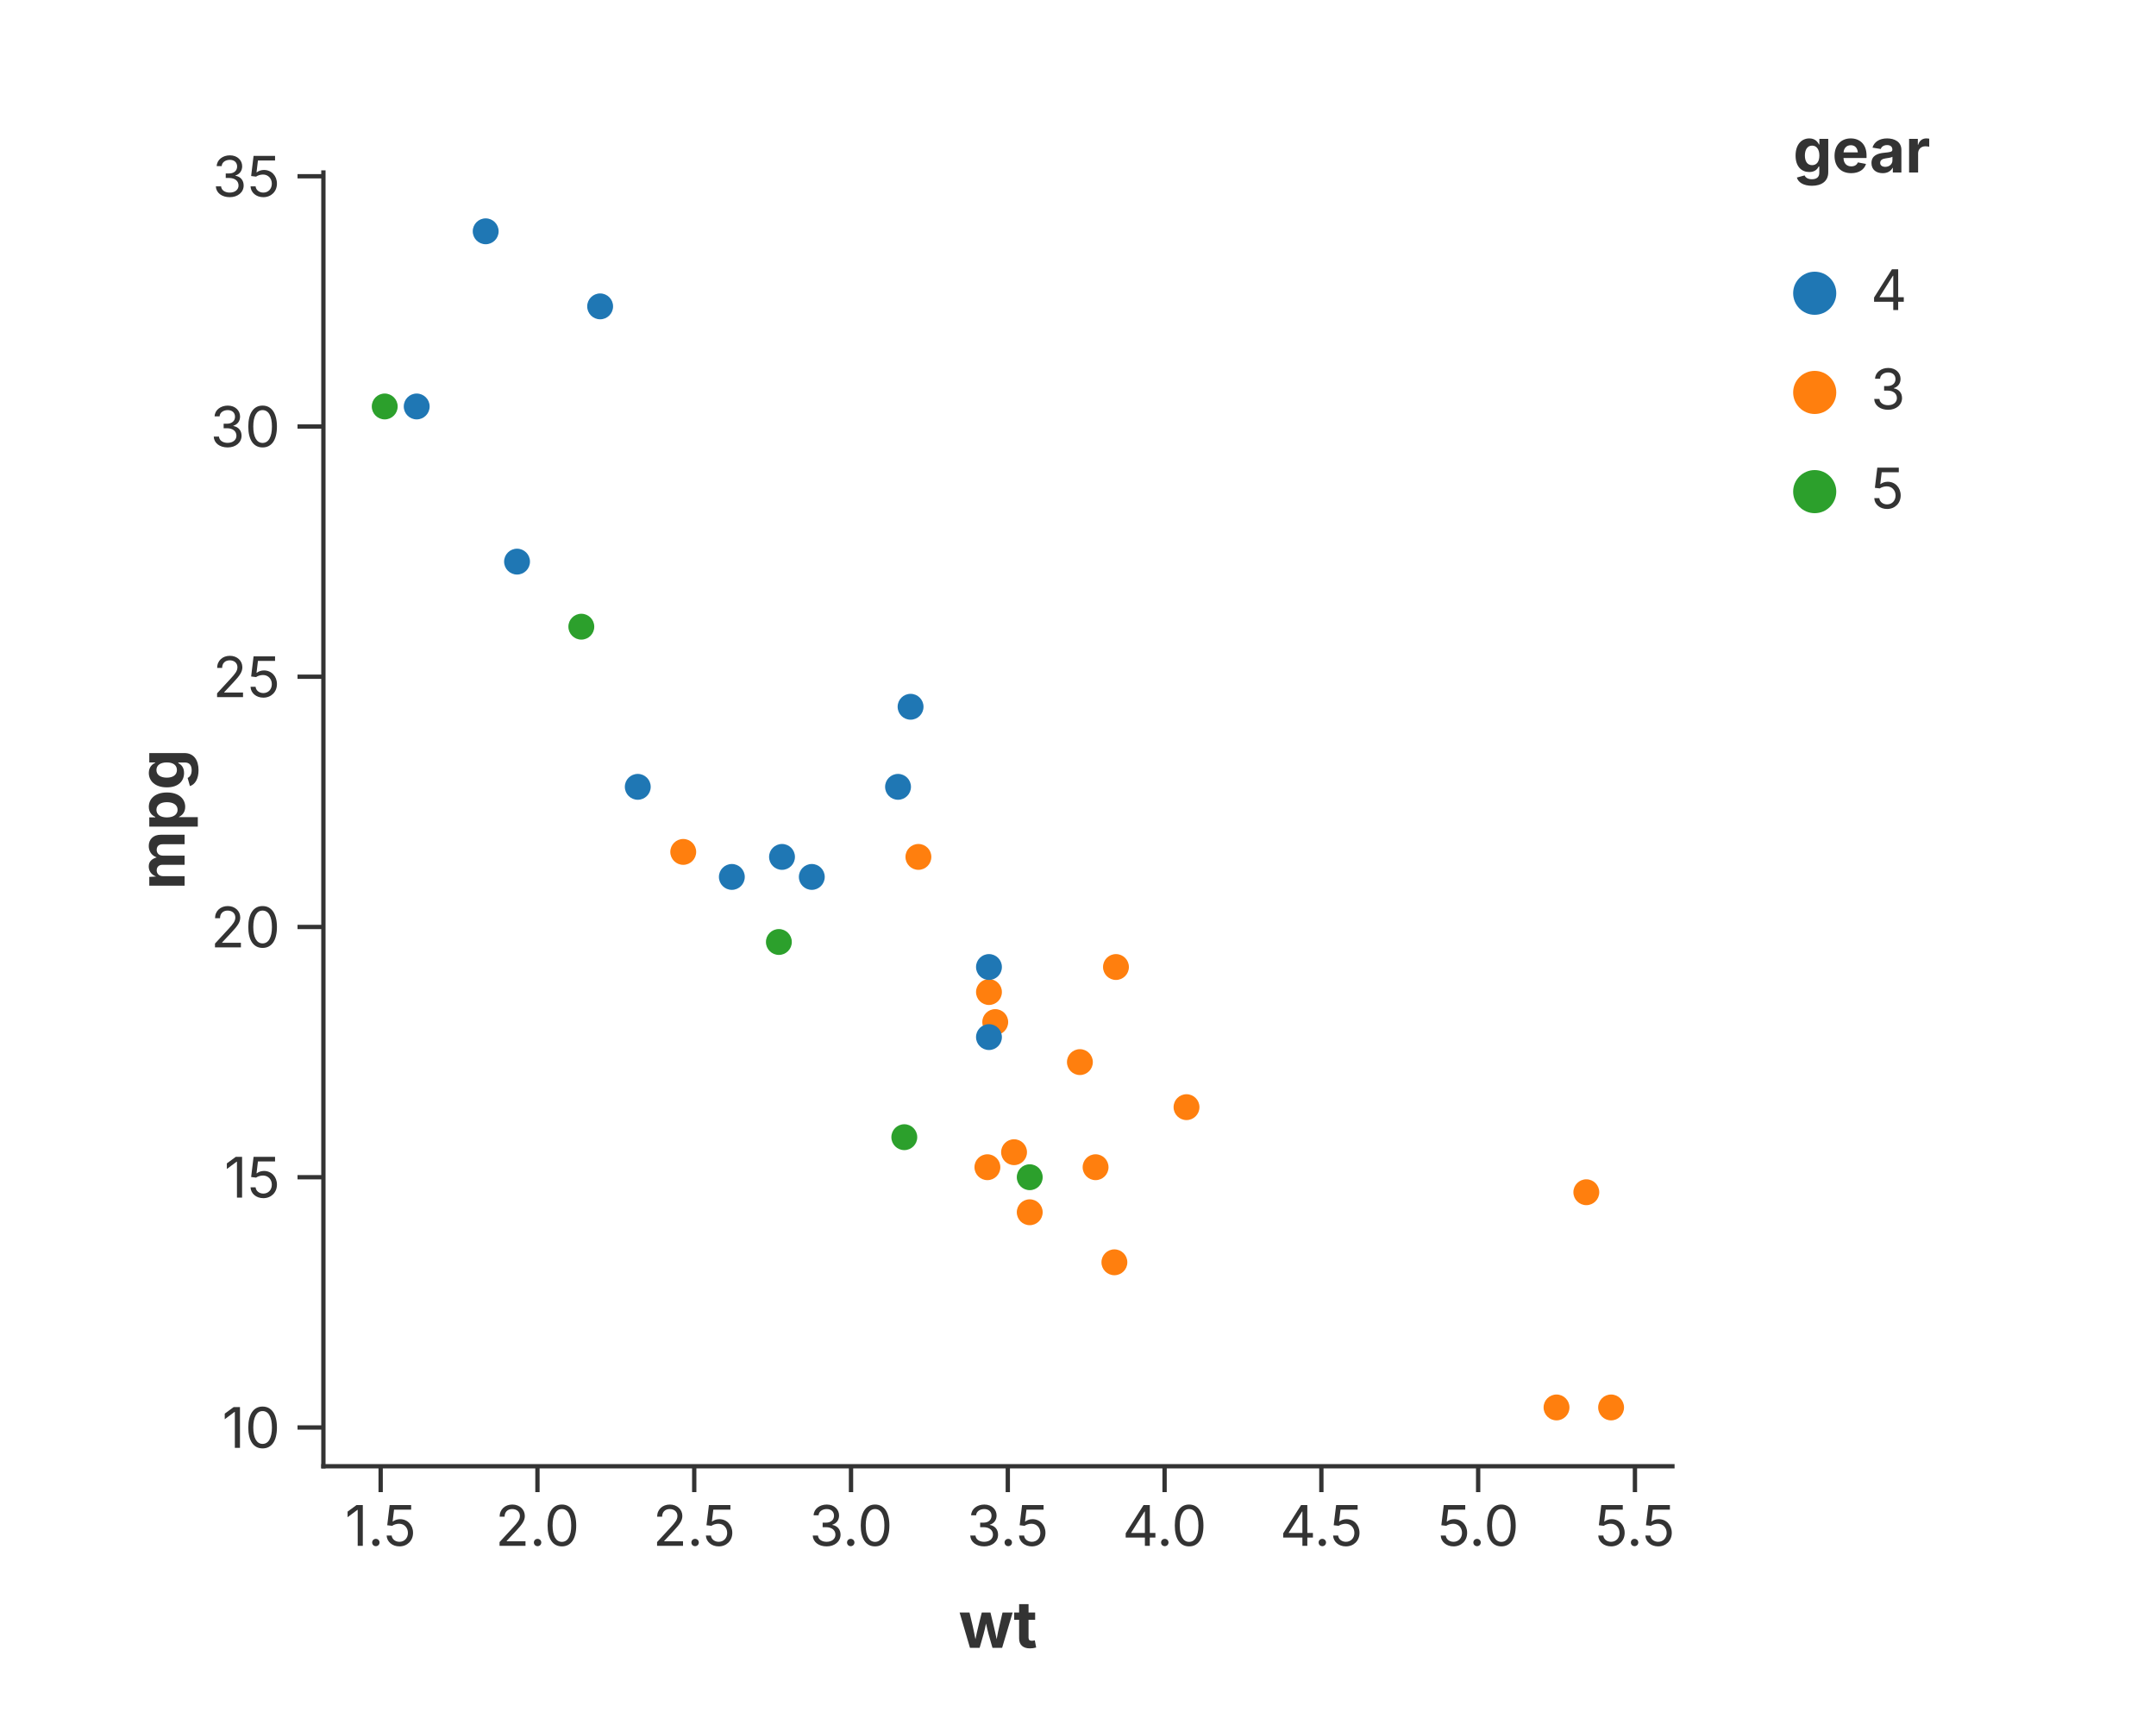
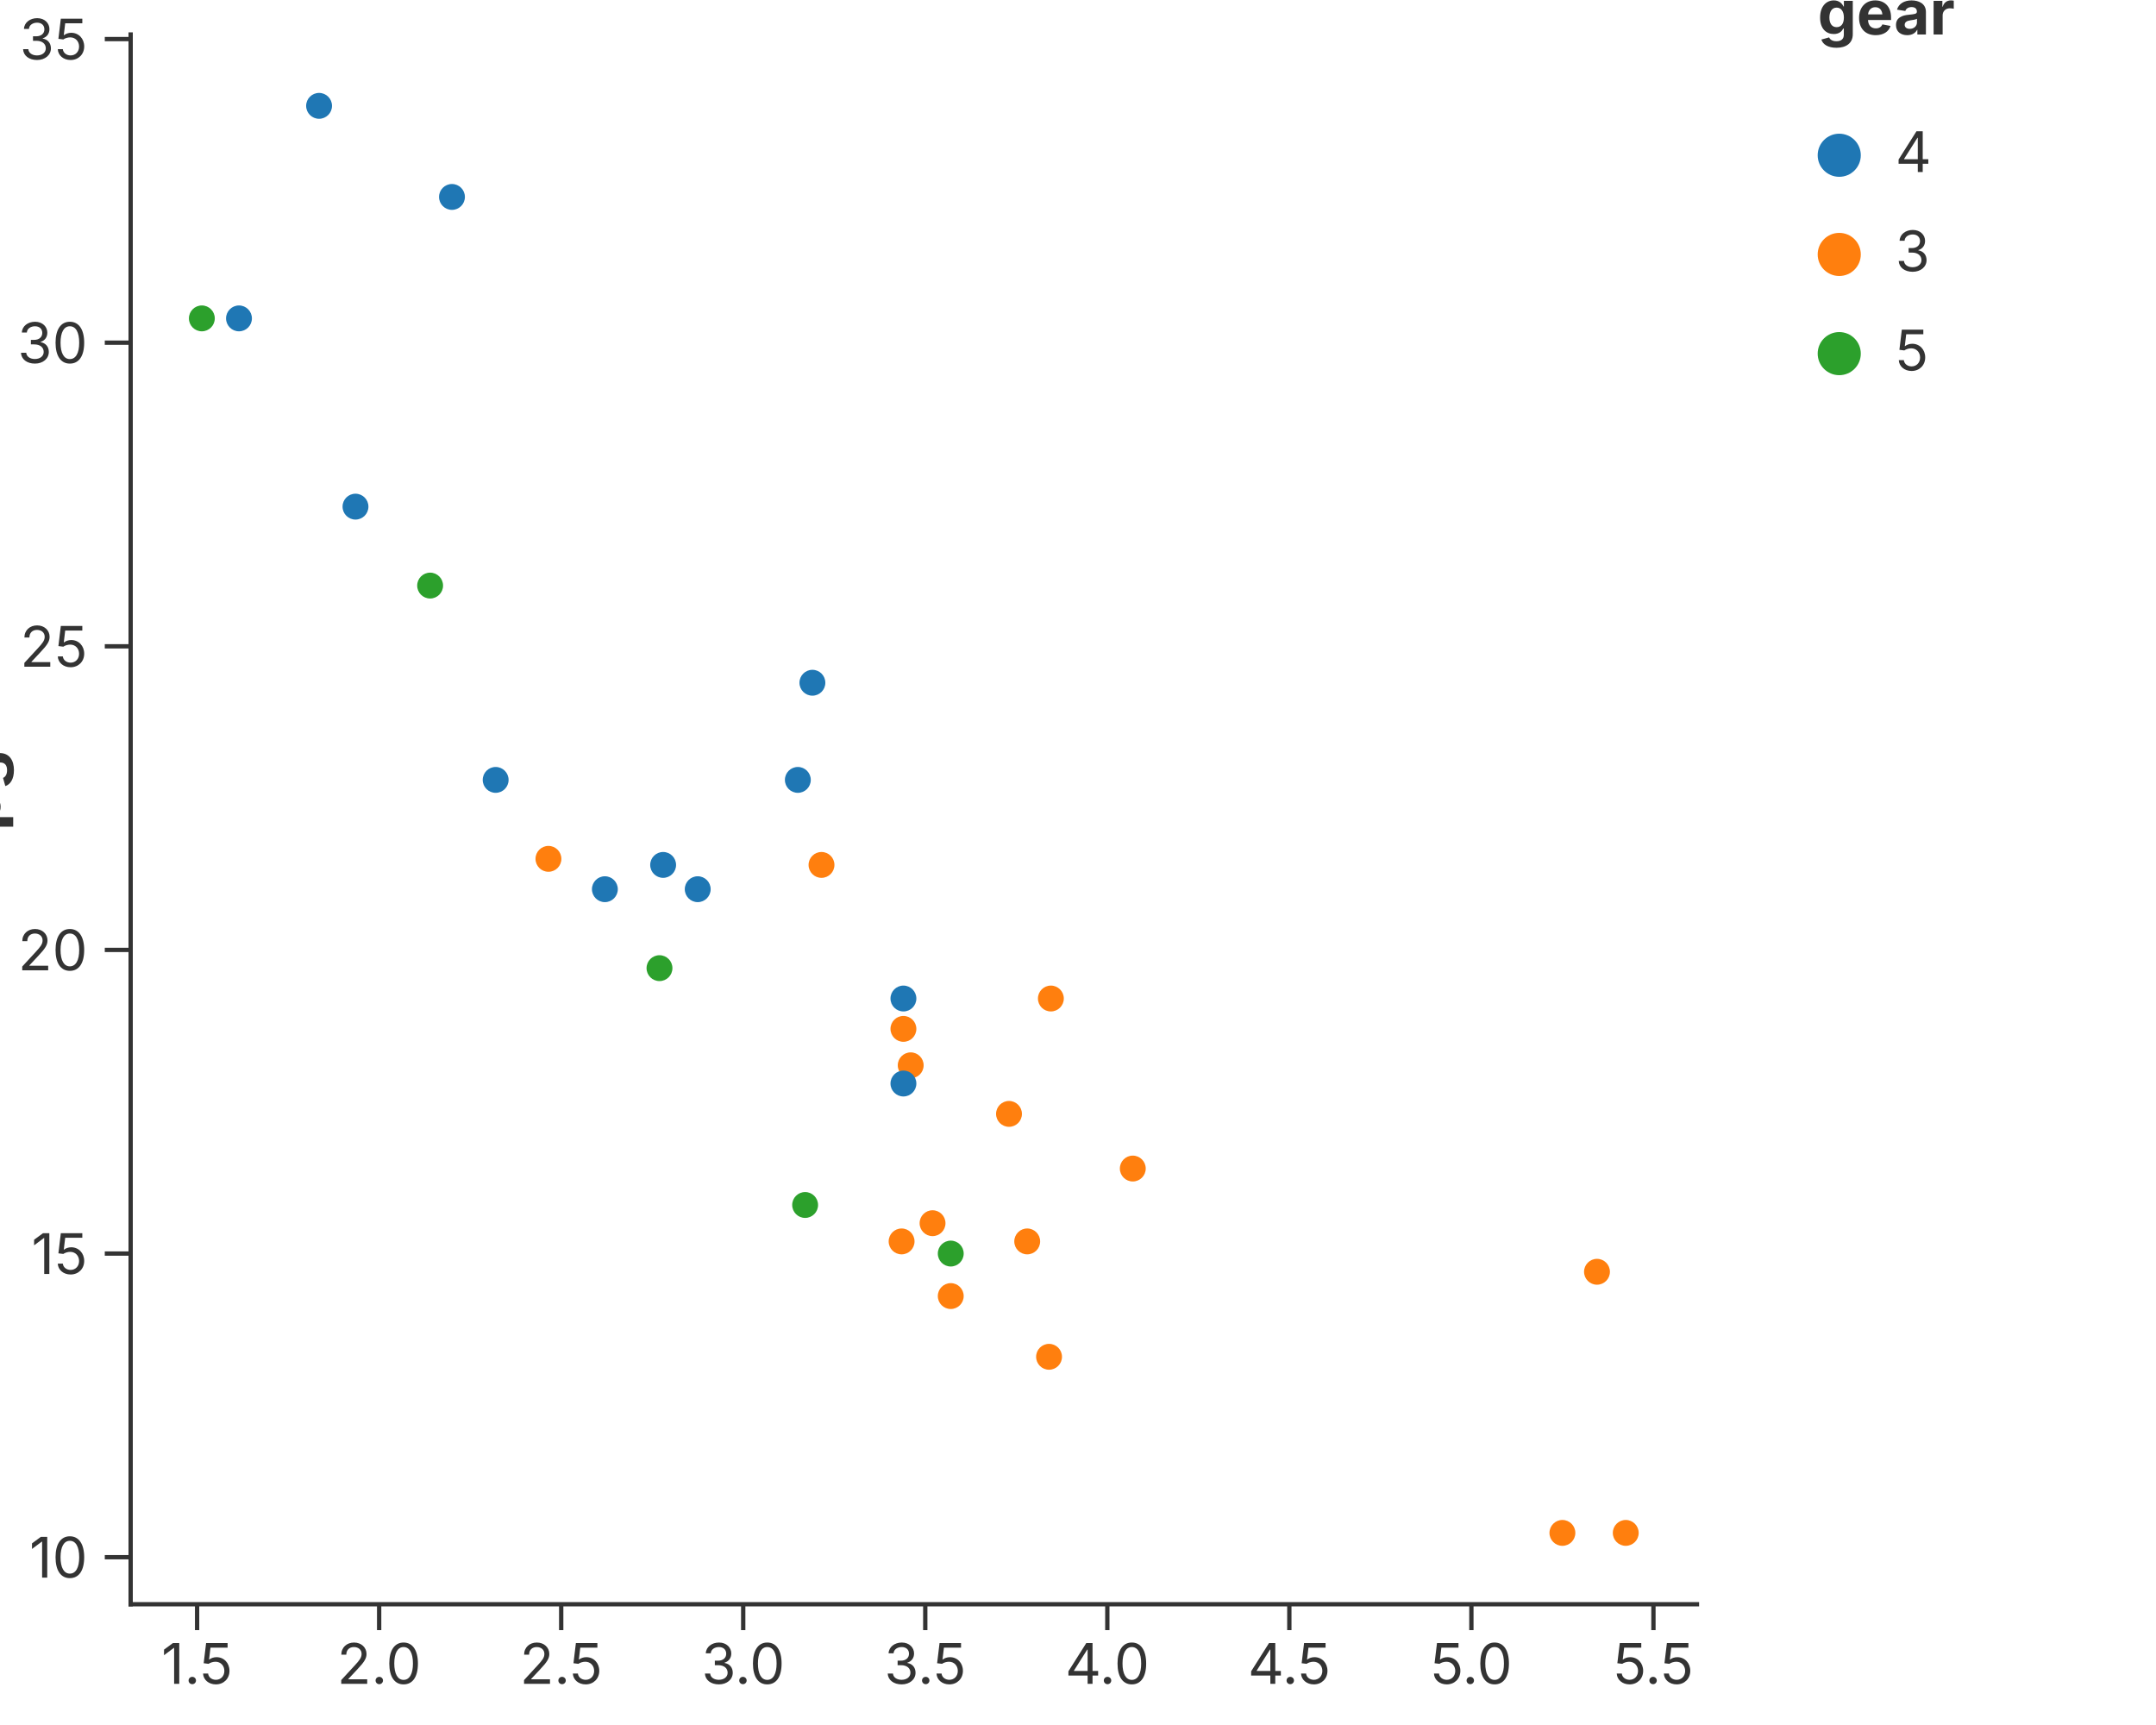
<svg xmlns="http://www.w3.org/2000/svg" width="500" height="400" viewBox="0 0 500 400">
  <rect width="100%" height="100%" fill="white" />
-   <line x1="75.00" y1="340.00" x2="387.85" y2="340.00" stroke="#333" stroke-width="1" stroke-linecap="square" />
-   <line x1="88.28" y1="340.00" x2="88.28" y2="346.00" stroke="#333" stroke-width="1.0" />
-   <text x="88.28" y="349.00" font-size="13" font-family="Inter, -apple-system, BlinkMacSystemFont, 'Segoe UI', Roboto, Helvetica, Arial, 'PingFang SC', 'Microsoft YaHei', Ubuntu, Cantarell, 'Noto Sans', sans-serif" fill="#333" text-anchor="middle" dominant-baseline="hanging">1.5</text>
-   <line x1="124.64" y1="340.00" x2="124.64" y2="346.00" stroke="#333" stroke-width="1.0" />
-   <text x="124.64" y="349.00" font-size="13" font-family="Inter, -apple-system, BlinkMacSystemFont, 'Segoe UI', Roboto, Helvetica, Arial, 'PingFang SC', 'Microsoft YaHei', Ubuntu, Cantarell, 'Noto Sans', sans-serif" fill="#333" text-anchor="middle" dominant-baseline="hanging">2.0</text>
-   <line x1="161.00" y1="340.00" x2="161.00" y2="346.00" stroke="#333" stroke-width="1.0" />
-   <text x="161.00" y="349.00" font-size="13" font-family="Inter, -apple-system, BlinkMacSystemFont, 'Segoe UI', Roboto, Helvetica, Arial, 'PingFang SC', 'Microsoft YaHei', Ubuntu, Cantarell, 'Noto Sans', sans-serif" fill="#333" text-anchor="middle" dominant-baseline="hanging">2.5</text>
-   <line x1="197.36" y1="340.00" x2="197.36" y2="346.00" stroke="#333" stroke-width="1.0" />
-   <text x="197.36" y="349.00" font-size="13" font-family="Inter, -apple-system, BlinkMacSystemFont, 'Segoe UI', Roboto, Helvetica, Arial, 'PingFang SC', 'Microsoft YaHei', Ubuntu, Cantarell, 'Noto Sans', sans-serif" fill="#333" text-anchor="middle" dominant-baseline="hanging">3.0</text>
-   <line x1="233.72" y1="340.00" x2="233.72" y2="346.00" stroke="#333" stroke-width="1.0" />
-   <text x="233.72" y="349.00" font-size="13" font-family="Inter, -apple-system, BlinkMacSystemFont, 'Segoe UI', Roboto, Helvetica, Arial, 'PingFang SC', 'Microsoft YaHei', Ubuntu, Cantarell, 'Noto Sans', sans-serif" fill="#333" text-anchor="middle" dominant-baseline="hanging">3.5</text>
-   <line x1="270.08" y1="340.00" x2="270.08" y2="346.00" stroke="#333" stroke-width="1.0" />
-   <text x="270.08" y="349.00" font-size="13" font-family="Inter, -apple-system, BlinkMacSystemFont, 'Segoe UI', Roboto, Helvetica, Arial, 'PingFang SC', 'Microsoft YaHei', Ubuntu, Cantarell, 'Noto Sans', sans-serif" fill="#333" text-anchor="middle" dominant-baseline="hanging">4.0</text>
-   <line x1="306.44" y1="340.00" x2="306.44" y2="346.00" stroke="#333" stroke-width="1.0" />
-   <text x="306.44" y="349.00" font-size="13" font-family="Inter, -apple-system, BlinkMacSystemFont, 'Segoe UI', Roboto, Helvetica, Arial, 'PingFang SC', 'Microsoft YaHei', Ubuntu, Cantarell, 'Noto Sans', sans-serif" fill="#333" text-anchor="middle" dominant-baseline="hanging">4.5</text>
-   <line x1="342.80" y1="340.00" x2="342.80" y2="346.00" stroke="#333" stroke-width="1.0" />
-   <text x="342.80" y="349.00" font-size="13" font-family="Inter, -apple-system, BlinkMacSystemFont, 'Segoe UI', Roboto, Helvetica, Arial, 'PingFang SC', 'Microsoft YaHei', Ubuntu, Cantarell, 'Noto Sans', sans-serif" fill="#333" text-anchor="middle" dominant-baseline="hanging">5.0</text>
-   <line x1="379.16" y1="340.00" x2="379.16" y2="346.00" stroke="#333" stroke-width="1.0" />
-   <text x="379.16" y="349.00" font-size="13" font-family="Inter, -apple-system, BlinkMacSystemFont, 'Segoe UI', Roboto, Helvetica, Arial, 'PingFang SC', 'Microsoft YaHei', Ubuntu, Cantarell, 'Noto Sans', sans-serif" fill="#333" text-anchor="middle" dominant-baseline="hanging">5.5</text>
-   <text x="231.43" y="376.50" text-anchor="middle" font-size="15" font-family="Inter, -apple-system, BlinkMacSystemFont, 'Segoe UI', Roboto, Helvetica, Arial, 'PingFang SC', 'Microsoft YaHei', Ubuntu, Cantarell, 'Noto Sans', sans-serif" fill="#333" font-weight="bold" dominant-baseline="middle">wt</text>
-   <line x1="75.00" y1="340.00" x2="75.00" y2="40.00" stroke="#333" stroke-width="1" stroke-linecap="square" />
-   <line x1="75.00" y1="331.01" x2="69.00" y2="331.01" stroke="#333" stroke-width="1.0" />
-   <text x="65.00" y="331.01" font-size="13" font-family="Inter, -apple-system, BlinkMacSystemFont, 'Segoe UI', Roboto, Helvetica, Arial, 'PingFang SC', 'Microsoft YaHei', Ubuntu, Cantarell, 'Noto Sans', sans-serif" fill="#333" text-anchor="end" dominant-baseline="central">10</text>
-   <line x1="75.00" y1="272.98" x2="69.00" y2="272.98" stroke="#333" stroke-width="1.0" />
-   <text x="65.00" y="272.98" font-size="13" font-family="Inter, -apple-system, BlinkMacSystemFont, 'Segoe UI', Roboto, Helvetica, Arial, 'PingFang SC', 'Microsoft YaHei', Ubuntu, Cantarell, 'Noto Sans', sans-serif" fill="#333" text-anchor="end" dominant-baseline="central">15</text>
-   <line x1="75.00" y1="214.95" x2="69.00" y2="214.95" stroke="#333" stroke-width="1.0" />
-   <text x="65.00" y="214.95" font-size="13" font-family="Inter, -apple-system, BlinkMacSystemFont, 'Segoe UI', Roboto, Helvetica, Arial, 'PingFang SC', 'Microsoft YaHei', Ubuntu, Cantarell, 'Noto Sans', sans-serif" fill="#333" text-anchor="end" dominant-baseline="central">20</text>
-   <line x1="75.00" y1="156.92" x2="69.00" y2="156.92" stroke="#333" stroke-width="1.0" />
-   <text x="65.00" y="156.92" font-size="13" font-family="Inter, -apple-system, BlinkMacSystemFont, 'Segoe UI', Roboto, Helvetica, Arial, 'PingFang SC', 'Microsoft YaHei', Ubuntu, Cantarell, 'Noto Sans', sans-serif" fill="#333" text-anchor="end" dominant-baseline="central">25</text>
-   <line x1="75.00" y1="98.90" x2="69.00" y2="98.90" stroke="#333" stroke-width="1.0" />
-   <text x="65.00" y="98.90" font-size="13" font-family="Inter, -apple-system, BlinkMacSystemFont, 'Segoe UI', Roboto, Helvetica, Arial, 'PingFang SC', 'Microsoft YaHei', Ubuntu, Cantarell, 'Noto Sans', sans-serif" fill="#333" text-anchor="end" dominant-baseline="central">30</text>
-   <line x1="75.00" y1="40.87" x2="69.00" y2="40.87" stroke="#333" stroke-width="1.0" />
-   <text x="65.00" y="40.87" font-size="13" font-family="Inter, -apple-system, BlinkMacSystemFont, 'Segoe UI', Roboto, Helvetica, Arial, 'PingFang SC', 'Microsoft YaHei', Ubuntu, Cantarell, 'Noto Sans', sans-serif" fill="#333" text-anchor="end" dominant-baseline="central">35</text>
-   <text x="37.20" y="190.00" text-anchor="middle" font-size="15" font-family="Inter, -apple-system, BlinkMacSystemFont, 'Segoe UI', Roboto, Helvetica, Arial, 'PingFang SC', 'Microsoft YaHei', Ubuntu, Cantarell, 'Noto Sans', sans-serif" fill="#333" font-weight="bold" transform="rotate(-90, 37.20, 190.00)" dominant-baseline="middle">mpg</text>
-   <circle cx="169.722" cy="203.346" r="3.000" fill="#1f77b4" stroke="none" stroke-width="0.000" fill-opacity="1.000" stroke-opacity="1.000" />
-   <circle cx="188.266" cy="203.346" r="3.000" fill="#1f77b4" stroke="none" stroke-width="0.000" fill-opacity="1.000" stroke-opacity="1.000" />
-   <circle cx="147.906" cy="182.456" r="3.000" fill="#1f77b4" stroke="none" stroke-width="0.000" fill-opacity="1.000" stroke-opacity="1.000" />
-   <circle cx="212.990" cy="198.704" r="3.000" fill="#ff7f0e" stroke="none" stroke-width="0.000" fill-opacity="1.000" stroke-opacity="1.000" />
-   <circle cx="229.352" cy="230.039" r="3.000" fill="#ff7f0e" stroke="none" stroke-width="0.000" fill-opacity="1.000" stroke-opacity="1.000" />
-   <circle cx="230.807" cy="237.002" r="3.000" fill="#ff7f0e" stroke="none" stroke-width="0.000" fill-opacity="1.000" stroke-opacity="1.000" />
-   <circle cx="238.806" cy="281.103" r="3.000" fill="#ff7f0e" stroke="none" stroke-width="0.000" fill-opacity="1.000" stroke-opacity="1.000" />
-   <circle cx="211.172" cy="163.888" r="3.000" fill="#1f77b4" stroke="none" stroke-width="0.000" fill-opacity="1.000" stroke-opacity="1.000" />
-   <circle cx="208.264" cy="182.456" r="3.000" fill="#1f77b4" stroke="none" stroke-width="0.000" fill-opacity="1.000" stroke-opacity="1.000" />
-   <circle cx="229.352" cy="224.236" r="3.000" fill="#1f77b4" stroke="none" stroke-width="0.000" fill-opacity="1.000" stroke-opacity="1.000" />
-   <circle cx="229.352" cy="240.484" r="3.000" fill="#1f77b4" stroke="none" stroke-width="0.000" fill-opacity="1.000" stroke-opacity="1.000" />
-   <circle cx="275.166" cy="256.731" r="3.000" fill="#ff7f0e" stroke="none" stroke-width="0.000" fill-opacity="1.000" stroke-opacity="1.000" />
-   <circle cx="250.441" cy="246.286" r="3.000" fill="#ff7f0e" stroke="none" stroke-width="0.000" fill-opacity="1.000" stroke-opacity="1.000" />
-   <circle cx="254.077" cy="270.658" r="3.000" fill="#ff7f0e" stroke="none" stroke-width="0.000" fill-opacity="1.000" stroke-opacity="1.000" />
-   <circle cx="360.976" cy="326.364" r="3.000" fill="#ff7f0e" stroke="none" stroke-width="0.000" fill-opacity="1.000" stroke-opacity="1.000" />
-   <circle cx="373.630" cy="326.364" r="3.000" fill="#ff7f0e" stroke="none" stroke-width="0.000" fill-opacity="1.000" stroke-opacity="1.000" />
-   <circle cx="367.885" cy="276.460" r="3.000" fill="#ff7f0e" stroke="none" stroke-width="0.000" fill-opacity="1.000" stroke-opacity="1.000" />
-   <circle cx="139.179" cy="71.044" r="3.000" fill="#1f77b4" stroke="none" stroke-width="0.000" fill-opacity="1.000" stroke-opacity="1.000" />
-   <circle cx="96.638" cy="94.255" r="3.000" fill="#1f77b4" stroke="none" stroke-width="0.000" fill-opacity="1.000" stroke-opacity="1.000" />
-   <circle cx="112.636" cy="53.636" r="3.000" fill="#1f77b4" stroke="none" stroke-width="0.000" fill-opacity="1.000" stroke-opacity="1.000" />
-   <circle cx="158.450" cy="197.544" r="3.000" fill="#ff7f0e" stroke="none" stroke-width="0.000" fill-opacity="1.000" stroke-opacity="1.000" />
-   <circle cx="235.170" cy="267.176" r="3.000" fill="#ff7f0e" stroke="none" stroke-width="0.000" fill-opacity="1.000" stroke-opacity="1.000" />
-   <circle cx="228.989" cy="270.658" r="3.000" fill="#ff7f0e" stroke="none" stroke-width="0.000" fill-opacity="1.000" stroke-opacity="1.000" />
-   <circle cx="258.441" cy="292.708" r="3.000" fill="#ff7f0e" stroke="none" stroke-width="0.000" fill-opacity="1.000" stroke-opacity="1.000" />
-   <circle cx="258.804" cy="224.236" r="3.000" fill="#ff7f0e" stroke="none" stroke-width="0.000" fill-opacity="1.000" stroke-opacity="1.000" />
-   <circle cx="119.908" cy="130.232" r="3.000" fill="#1f77b4" stroke="none" stroke-width="0.000" fill-opacity="1.000" stroke-opacity="1.000" />
-   <circle cx="134.816" cy="145.319" r="3.000" fill="#2ca02c" stroke="none" stroke-width="0.000" fill-opacity="1.000" stroke-opacity="1.000" />
-   <circle cx="89.220" cy="94.255" r="3.000" fill="#2ca02c" stroke="none" stroke-width="0.000" fill-opacity="1.000" stroke-opacity="1.000" />
-   <circle cx="209.718" cy="263.694" r="3.000" fill="#2ca02c" stroke="none" stroke-width="0.000" fill-opacity="1.000" stroke-opacity="1.000" />
-   <circle cx="180.630" cy="218.433" r="3.000" fill="#2ca02c" stroke="none" stroke-width="0.000" fill-opacity="1.000" stroke-opacity="1.000" />
-   <circle cx="238.806" cy="272.979" r="3.000" fill="#2ca02c" stroke="none" stroke-width="0.000" fill-opacity="1.000" stroke-opacity="1.000" />
-   <circle cx="181.357" cy="198.704" r="3.000" fill="#1f77b4" stroke="none" stroke-width="0.000" fill-opacity="1.000" stroke-opacity="1.000" />
-   <text x="415.850" y="40.000" font-size="14.3" font-family="Inter, -apple-system, BlinkMacSystemFont, 'Segoe UI', Roboto, Helvetica, Arial, 'PingFang SC', 'Microsoft YaHei', Ubuntu, Cantarell, 'Noto Sans', sans-serif" fill="#333" fill-opacity="1.000" text-anchor="start" font-weight="bold">gear</text>
-   <circle cx="420.850" cy="68.000" r="5.000" fill="#1f77b4" stroke="none" stroke-width="0.000" fill-opacity="1.000" stroke-opacity="1.000" />
-   <text x="433.850" y="71.900" font-size="13.0" font-family="Inter, -apple-system, BlinkMacSystemFont, 'Segoe UI', Roboto, Helvetica, Arial, 'PingFang SC', 'Microsoft YaHei', Ubuntu, Cantarell, 'Noto Sans', sans-serif" fill="#333" fill-opacity="1.000" text-anchor="start" font-weight="normal">4</text>
-   <circle cx="420.850" cy="91.000" r="5.000" fill="#ff7f0e" stroke="none" stroke-width="0.000" fill-opacity="1.000" stroke-opacity="1.000" />
-   <text x="433.850" y="94.900" font-size="13.0" font-family="Inter, -apple-system, BlinkMacSystemFont, 'Segoe UI', Roboto, Helvetica, Arial, 'PingFang SC', 'Microsoft YaHei', Ubuntu, Cantarell, 'Noto Sans', sans-serif" fill="#333" fill-opacity="1.000" text-anchor="start" font-weight="normal">3</text>
-   <circle cx="420.850" cy="114.000" r="5.000" fill="#2ca02c" stroke="none" stroke-width="0.000" fill-opacity="1.000" stroke-opacity="1.000" />
-   <text x="433.850" y="117.900" font-size="13.0" font-family="Inter, -apple-system, BlinkMacSystemFont, 'Segoe UI', Roboto, Helvetica, Arial, 'PingFang SC', 'Microsoft YaHei', Ubuntu, Cantarell, 'Noto Sans', sans-serif" fill="#333" fill-opacity="1.000" text-anchor="start" font-weight="normal">5</text>
+   <line x1="30.30" y1="372.00" x2="393.54" y2="372.00" stroke="#333" stroke-width="1" stroke-linecap="square" />
+   <line x1="45.71" y1="372.00" x2="45.71" y2="378.00" stroke="#333" stroke-width="1.0" />
+   <text x="45.71" y="381.00" font-size="13" font-family="Inter, -apple-system, BlinkMacSystemFont, 'Segoe UI', Roboto, Helvetica, Arial, 'PingFang SC', 'Microsoft YaHei', Ubuntu, Cantarell, 'Noto Sans', sans-serif" fill="#333" text-anchor="middle" dominant-baseline="hanging">1.5</text>
+   <line x1="87.93" y1="372.00" x2="87.93" y2="378.00" stroke="#333" stroke-width="1.0" />
+   <text x="87.93" y="381.00" font-size="13" font-family="Inter, -apple-system, BlinkMacSystemFont, 'Segoe UI', Roboto, Helvetica, Arial, 'PingFang SC', 'Microsoft YaHei', Ubuntu, Cantarell, 'Noto Sans', sans-serif" fill="#333" text-anchor="middle" dominant-baseline="hanging">2.0</text>
+   <line x1="130.15" y1="372.00" x2="130.15" y2="378.00" stroke="#333" stroke-width="1.0" />
+   <text x="130.15" y="381.00" font-size="13" font-family="Inter, -apple-system, BlinkMacSystemFont, 'Segoe UI', Roboto, Helvetica, Arial, 'PingFang SC', 'Microsoft YaHei', Ubuntu, Cantarell, 'Noto Sans', sans-serif" fill="#333" text-anchor="middle" dominant-baseline="hanging">2.5</text>
+   <line x1="172.36" y1="372.00" x2="172.36" y2="378.00" stroke="#333" stroke-width="1.0" />
+   <text x="172.36" y="381.00" font-size="13" font-family="Inter, -apple-system, BlinkMacSystemFont, 'Segoe UI', Roboto, Helvetica, Arial, 'PingFang SC', 'Microsoft YaHei', Ubuntu, Cantarell, 'Noto Sans', sans-serif" fill="#333" text-anchor="middle" dominant-baseline="hanging">3.0</text>
+   <line x1="214.58" y1="372.00" x2="214.58" y2="378.00" stroke="#333" stroke-width="1.0" />
+   <text x="214.58" y="381.00" font-size="13" font-family="Inter, -apple-system, BlinkMacSystemFont, 'Segoe UI', Roboto, Helvetica, Arial, 'PingFang SC', 'Microsoft YaHei', Ubuntu, Cantarell, 'Noto Sans', sans-serif" fill="#333" text-anchor="middle" dominant-baseline="hanging">3.5</text>
+   <line x1="256.80" y1="372.00" x2="256.80" y2="378.00" stroke="#333" stroke-width="1.0" />
+   <text x="256.80" y="381.00" font-size="13" font-family="Inter, -apple-system, BlinkMacSystemFont, 'Segoe UI', Roboto, Helvetica, Arial, 'PingFang SC', 'Microsoft YaHei', Ubuntu, Cantarell, 'Noto Sans', sans-serif" fill="#333" text-anchor="middle" dominant-baseline="hanging">4.0</text>
+   <line x1="299.01" y1="372.00" x2="299.01" y2="378.00" stroke="#333" stroke-width="1.0" />
+   <text x="299.01" y="381.00" font-size="13" font-family="Inter, -apple-system, BlinkMacSystemFont, 'Segoe UI', Roboto, Helvetica, Arial, 'PingFang SC', 'Microsoft YaHei', Ubuntu, Cantarell, 'Noto Sans', sans-serif" fill="#333" text-anchor="middle" dominant-baseline="hanging">4.5</text>
+   <line x1="341.23" y1="372.00" x2="341.23" y2="378.00" stroke="#333" stroke-width="1.0" />
+   <text x="341.23" y="381.00" font-size="13" font-family="Inter, -apple-system, BlinkMacSystemFont, 'Segoe UI', Roboto, Helvetica, Arial, 'PingFang SC', 'Microsoft YaHei', Ubuntu, Cantarell, 'Noto Sans', sans-serif" fill="#333" text-anchor="middle" dominant-baseline="hanging">5.0</text>
+   <line x1="383.45" y1="372.00" x2="383.45" y2="378.00" stroke="#333" stroke-width="1.0" />
+   <text x="383.45" y="381.00" font-size="13" font-family="Inter, -apple-system, BlinkMacSystemFont, 'Segoe UI', Roboto, Helvetica, Arial, 'PingFang SC', 'Microsoft YaHei', Ubuntu, Cantarell, 'Noto Sans', sans-serif" fill="#333" text-anchor="middle" dominant-baseline="hanging">5.5</text>
+   <text x="211.92" y="401.00" text-anchor="middle" font-size="15" font-family="Inter, -apple-system, BlinkMacSystemFont, 'Segoe UI', Roboto, Helvetica, Arial, 'PingFang SC', 'Microsoft YaHei', Ubuntu, Cantarell, 'Noto Sans', sans-serif" fill="#333" font-weight="bold" dominant-baseline="hanging">wt</text>
+   <line x1="30.30" y1="372.00" x2="30.30" y2="8.00" stroke="#333" stroke-width="1" stroke-linecap="square" />
+   <line x1="30.30" y1="361.09" x2="24.30" y2="361.09" stroke="#333" stroke-width="1.0" />
+   <text x="20.30" y="361.09" font-size="13" font-family="Inter, -apple-system, BlinkMacSystemFont, 'Segoe UI', Roboto, Helvetica, Arial, 'PingFang SC', 'Microsoft YaHei', Ubuntu, Cantarell, 'Noto Sans', sans-serif" fill="#333" text-anchor="end" dominant-baseline="central">10</text>
+   <line x1="30.30" y1="290.68" x2="24.30" y2="290.68" stroke="#333" stroke-width="1.0" />
+   <text x="20.30" y="290.68" font-size="13" font-family="Inter, -apple-system, BlinkMacSystemFont, 'Segoe UI', Roboto, Helvetica, Arial, 'PingFang SC', 'Microsoft YaHei', Ubuntu, Cantarell, 'Noto Sans', sans-serif" fill="#333" text-anchor="end" dominant-baseline="central">15</text>
+   <line x1="30.30" y1="220.27" x2="24.30" y2="220.27" stroke="#333" stroke-width="1.0" />
+   <text x="20.30" y="220.27" font-size="13" font-family="Inter, -apple-system, BlinkMacSystemFont, 'Segoe UI', Roboto, Helvetica, Arial, 'PingFang SC', 'Microsoft YaHei', Ubuntu, Cantarell, 'Noto Sans', sans-serif" fill="#333" text-anchor="end" dominant-baseline="central">20</text>
+   <line x1="30.30" y1="149.87" x2="24.30" y2="149.87" stroke="#333" stroke-width="1.0" />
+   <text x="20.30" y="149.87" font-size="13" font-family="Inter, -apple-system, BlinkMacSystemFont, 'Segoe UI', Roboto, Helvetica, Arial, 'PingFang SC', 'Microsoft YaHei', Ubuntu, Cantarell, 'Noto Sans', sans-serif" fill="#333" text-anchor="end" dominant-baseline="central">25</text>
+   <line x1="30.30" y1="79.46" x2="24.30" y2="79.46" stroke="#333" stroke-width="1.0" />
+   <text x="20.30" y="79.46" font-size="13" font-family="Inter, -apple-system, BlinkMacSystemFont, 'Segoe UI', Roboto, Helvetica, Arial, 'PingFang SC', 'Microsoft YaHei', Ubuntu, Cantarell, 'Noto Sans', sans-serif" fill="#333" text-anchor="end" dominant-baseline="central">30</text>
+   <line x1="30.30" y1="9.06" x2="24.30" y2="9.06" stroke="#333" stroke-width="1.0" />
+   <text x="20.30" y="9.06" font-size="13" font-family="Inter, -apple-system, BlinkMacSystemFont, 'Segoe UI', Roboto, Helvetica, Arial, 'PingFang SC', 'Microsoft YaHei', Ubuntu, Cantarell, 'Noto Sans', sans-serif" fill="#333" text-anchor="end" dominant-baseline="central">35</text>
+   <text x="0.00" y="190.00" text-anchor="middle" font-size="15" font-family="Inter, -apple-system, BlinkMacSystemFont, 'Segoe UI', Roboto, Helvetica, Arial, 'PingFang SC', 'Microsoft YaHei', Ubuntu, Cantarell, 'Noto Sans', sans-serif" fill="#333" font-weight="bold" transform="rotate(-90, 0.00, 190.00)" dominant-baseline="auto">mpg</text>
+   <defs>
+     <clipPath id="plot-clip-area">
+       <rect x="30.300" y="8.000" width="363.240" height="364.000" />
+     </clipPath>
+   </defs>
+   <circle cx="140.278" cy="206.193" r="3.000" fill="#1f77b4" stroke="none" stroke-width="0.000" fill-opacity="1.000" stroke-opacity="1.000" clip-path="url(#plot-clip-area)" />
+   <circle cx="161.809" cy="206.193" r="3.000" fill="#1f77b4" stroke="none" stroke-width="0.000" fill-opacity="1.000" stroke-opacity="1.000" clip-path="url(#plot-clip-area)" />
+   <circle cx="114.948" cy="180.847" r="3.000" fill="#1f77b4" stroke="none" stroke-width="0.000" fill-opacity="1.000" stroke-opacity="1.000" clip-path="url(#plot-clip-area)" />
+   <circle cx="190.516" cy="200.561" r="3.000" fill="#ff7f0e" stroke="none" stroke-width="0.000" fill-opacity="1.000" stroke-opacity="1.000" clip-path="url(#plot-clip-area)" />
+   <circle cx="209.514" cy="238.580" r="3.000" fill="#ff7f0e" stroke="none" stroke-width="0.000" fill-opacity="1.000" stroke-opacity="1.000" clip-path="url(#plot-clip-area)" />
+   <circle cx="211.202" cy="247.029" r="3.000" fill="#ff7f0e" stroke="none" stroke-width="0.000" fill-opacity="1.000" stroke-opacity="1.000" clip-path="url(#plot-clip-area)" />
+   <circle cx="220.490" cy="300.538" r="3.000" fill="#ff7f0e" stroke="none" stroke-width="0.000" fill-opacity="1.000" stroke-opacity="1.000" clip-path="url(#plot-clip-area)" />
+   <circle cx="188.405" cy="158.317" r="3.000" fill="#1f77b4" stroke="none" stroke-width="0.000" fill-opacity="1.000" stroke-opacity="1.000" clip-path="url(#plot-clip-area)" />
+   <circle cx="185.028" cy="180.847" r="3.000" fill="#1f77b4" stroke="none" stroke-width="0.000" fill-opacity="1.000" stroke-opacity="1.000" clip-path="url(#plot-clip-area)" />
+   <circle cx="209.514" cy="231.540" r="3.000" fill="#1f77b4" stroke="none" stroke-width="0.000" fill-opacity="1.000" stroke-opacity="1.000" clip-path="url(#plot-clip-area)" />
+   <circle cx="209.514" cy="251.253" r="3.000" fill="#1f77b4" stroke="none" stroke-width="0.000" fill-opacity="1.000" stroke-opacity="1.000" clip-path="url(#plot-clip-area)" />
+   <circle cx="262.707" cy="270.967" r="3.000" fill="#ff7f0e" stroke="none" stroke-width="0.000" fill-opacity="1.000" stroke-opacity="1.000" clip-path="url(#plot-clip-area)" />
+   <circle cx="233.999" cy="258.294" r="3.000" fill="#ff7f0e" stroke="none" stroke-width="0.000" fill-opacity="1.000" stroke-opacity="1.000" clip-path="url(#plot-clip-area)" />
+   <circle cx="238.221" cy="287.865" r="3.000" fill="#ff7f0e" stroke="none" stroke-width="0.000" fill-opacity="1.000" stroke-opacity="1.000" clip-path="url(#plot-clip-area)" />
+   <circle cx="362.338" cy="355.455" r="3.000" fill="#ff7f0e" stroke="none" stroke-width="0.000" fill-opacity="1.000" stroke-opacity="1.000" clip-path="url(#plot-clip-area)" />
+   <circle cx="377.029" cy="355.455" r="3.000" fill="#ff7f0e" stroke="none" stroke-width="0.000" fill-opacity="1.000" stroke-opacity="1.000" clip-path="url(#plot-clip-area)" />
+   <circle cx="370.359" cy="294.905" r="3.000" fill="#ff7f0e" stroke="none" stroke-width="0.000" fill-opacity="1.000" stroke-opacity="1.000" clip-path="url(#plot-clip-area)" />
+   <circle cx="104.817" cy="45.667" r="3.000" fill="#1f77b4" stroke="none" stroke-width="0.000" fill-opacity="1.000" stroke-opacity="1.000" clip-path="url(#plot-clip-area)" />
+   <circle cx="55.423" cy="73.830" r="3.000" fill="#1f77b4" stroke="none" stroke-width="0.000" fill-opacity="1.000" stroke-opacity="1.000" clip-path="url(#plot-clip-area)" />
+   <circle cx="73.998" cy="24.545" r="3.000" fill="#1f77b4" stroke="none" stroke-width="0.000" fill-opacity="1.000" stroke-opacity="1.000" clip-path="url(#plot-clip-area)" />
+   <circle cx="127.191" cy="199.153" r="3.000" fill="#ff7f0e" stroke="none" stroke-width="0.000" fill-opacity="1.000" stroke-opacity="1.000" clip-path="url(#plot-clip-area)" />
+   <circle cx="216.268" cy="283.640" r="3.000" fill="#ff7f0e" stroke="none" stroke-width="0.000" fill-opacity="1.000" stroke-opacity="1.000" clip-path="url(#plot-clip-area)" />
+   <circle cx="209.091" cy="287.865" r="3.000" fill="#ff7f0e" stroke="none" stroke-width="0.000" fill-opacity="1.000" stroke-opacity="1.000" clip-path="url(#plot-clip-area)" />
+   <circle cx="243.287" cy="314.619" r="3.000" fill="#ff7f0e" stroke="none" stroke-width="0.000" fill-opacity="1.000" stroke-opacity="1.000" clip-path="url(#plot-clip-area)" />
+   <circle cx="243.709" cy="231.540" r="3.000" fill="#ff7f0e" stroke="none" stroke-width="0.000" fill-opacity="1.000" stroke-opacity="1.000" clip-path="url(#plot-clip-area)" />
+   <circle cx="82.442" cy="117.482" r="3.000" fill="#1f77b4" stroke="none" stroke-width="0.000" fill-opacity="1.000" stroke-opacity="1.000" clip-path="url(#plot-clip-area)" />
+   <circle cx="99.751" cy="135.787" r="3.000" fill="#2ca02c" stroke="none" stroke-width="0.000" fill-opacity="1.000" stroke-opacity="1.000" clip-path="url(#plot-clip-area)" />
+   <circle cx="46.811" cy="73.830" r="3.000" fill="#2ca02c" stroke="none" stroke-width="0.000" fill-opacity="1.000" stroke-opacity="1.000" clip-path="url(#plot-clip-area)" />
+   <circle cx="186.717" cy="279.416" r="3.000" fill="#2ca02c" stroke="none" stroke-width="0.000" fill-opacity="1.000" stroke-opacity="1.000" clip-path="url(#plot-clip-area)" />
+   <circle cx="152.943" cy="224.499" r="3.000" fill="#2ca02c" stroke="none" stroke-width="0.000" fill-opacity="1.000" stroke-opacity="1.000" clip-path="url(#plot-clip-area)" />
+   <circle cx="220.490" cy="290.681" r="3.000" fill="#2ca02c" stroke="none" stroke-width="0.000" fill-opacity="1.000" stroke-opacity="1.000" clip-path="url(#plot-clip-area)" />
+   <circle cx="153.788" cy="200.561" r="3.000" fill="#1f77b4" stroke="none" stroke-width="0.000" fill-opacity="1.000" stroke-opacity="1.000" clip-path="url(#plot-clip-area)" />
+   <text x="421.540" y="8.000" font-size="14.3" font-family="Inter, -apple-system, BlinkMacSystemFont, 'Segoe UI', Roboto, Helvetica, Arial, 'PingFang SC', 'Microsoft YaHei', Ubuntu, Cantarell, 'Noto Sans', sans-serif" fill="#333" fill-opacity="1.000" text-anchor="start" font-weight="bold">gear</text>
+   <circle cx="426.540" cy="36.000" r="5.000" fill="#1f77b4" stroke="none" stroke-width="0.000" fill-opacity="1.000" stroke-opacity="1.000" />
+   <text x="439.540" y="39.900" font-size="13.0" font-family="Inter, -apple-system, BlinkMacSystemFont, 'Segoe UI', Roboto, Helvetica, Arial, 'PingFang SC', 'Microsoft YaHei', Ubuntu, Cantarell, 'Noto Sans', sans-serif" fill="#333" fill-opacity="1.000" text-anchor="start" font-weight="normal">4</text>
+   <circle cx="426.540" cy="59.000" r="5.000" fill="#ff7f0e" stroke="none" stroke-width="0.000" fill-opacity="1.000" stroke-opacity="1.000" />
+   <text x="439.540" y="62.900" font-size="13.0" font-family="Inter, -apple-system, BlinkMacSystemFont, 'Segoe UI', Roboto, Helvetica, Arial, 'PingFang SC', 'Microsoft YaHei', Ubuntu, Cantarell, 'Noto Sans', sans-serif" fill="#333" fill-opacity="1.000" text-anchor="start" font-weight="normal">3</text>
+   <circle cx="426.540" cy="82.000" r="5.000" fill="#2ca02c" stroke="none" stroke-width="0.000" fill-opacity="1.000" stroke-opacity="1.000" />
+   <text x="439.540" y="85.900" font-size="13.0" font-family="Inter, -apple-system, BlinkMacSystemFont, 'Segoe UI', Roboto, Helvetica, Arial, 'PingFang SC', 'Microsoft YaHei', Ubuntu, Cantarell, 'Noto Sans', sans-serif" fill="#333" fill-opacity="1.000" text-anchor="start" font-weight="normal">5</text>
</svg>
